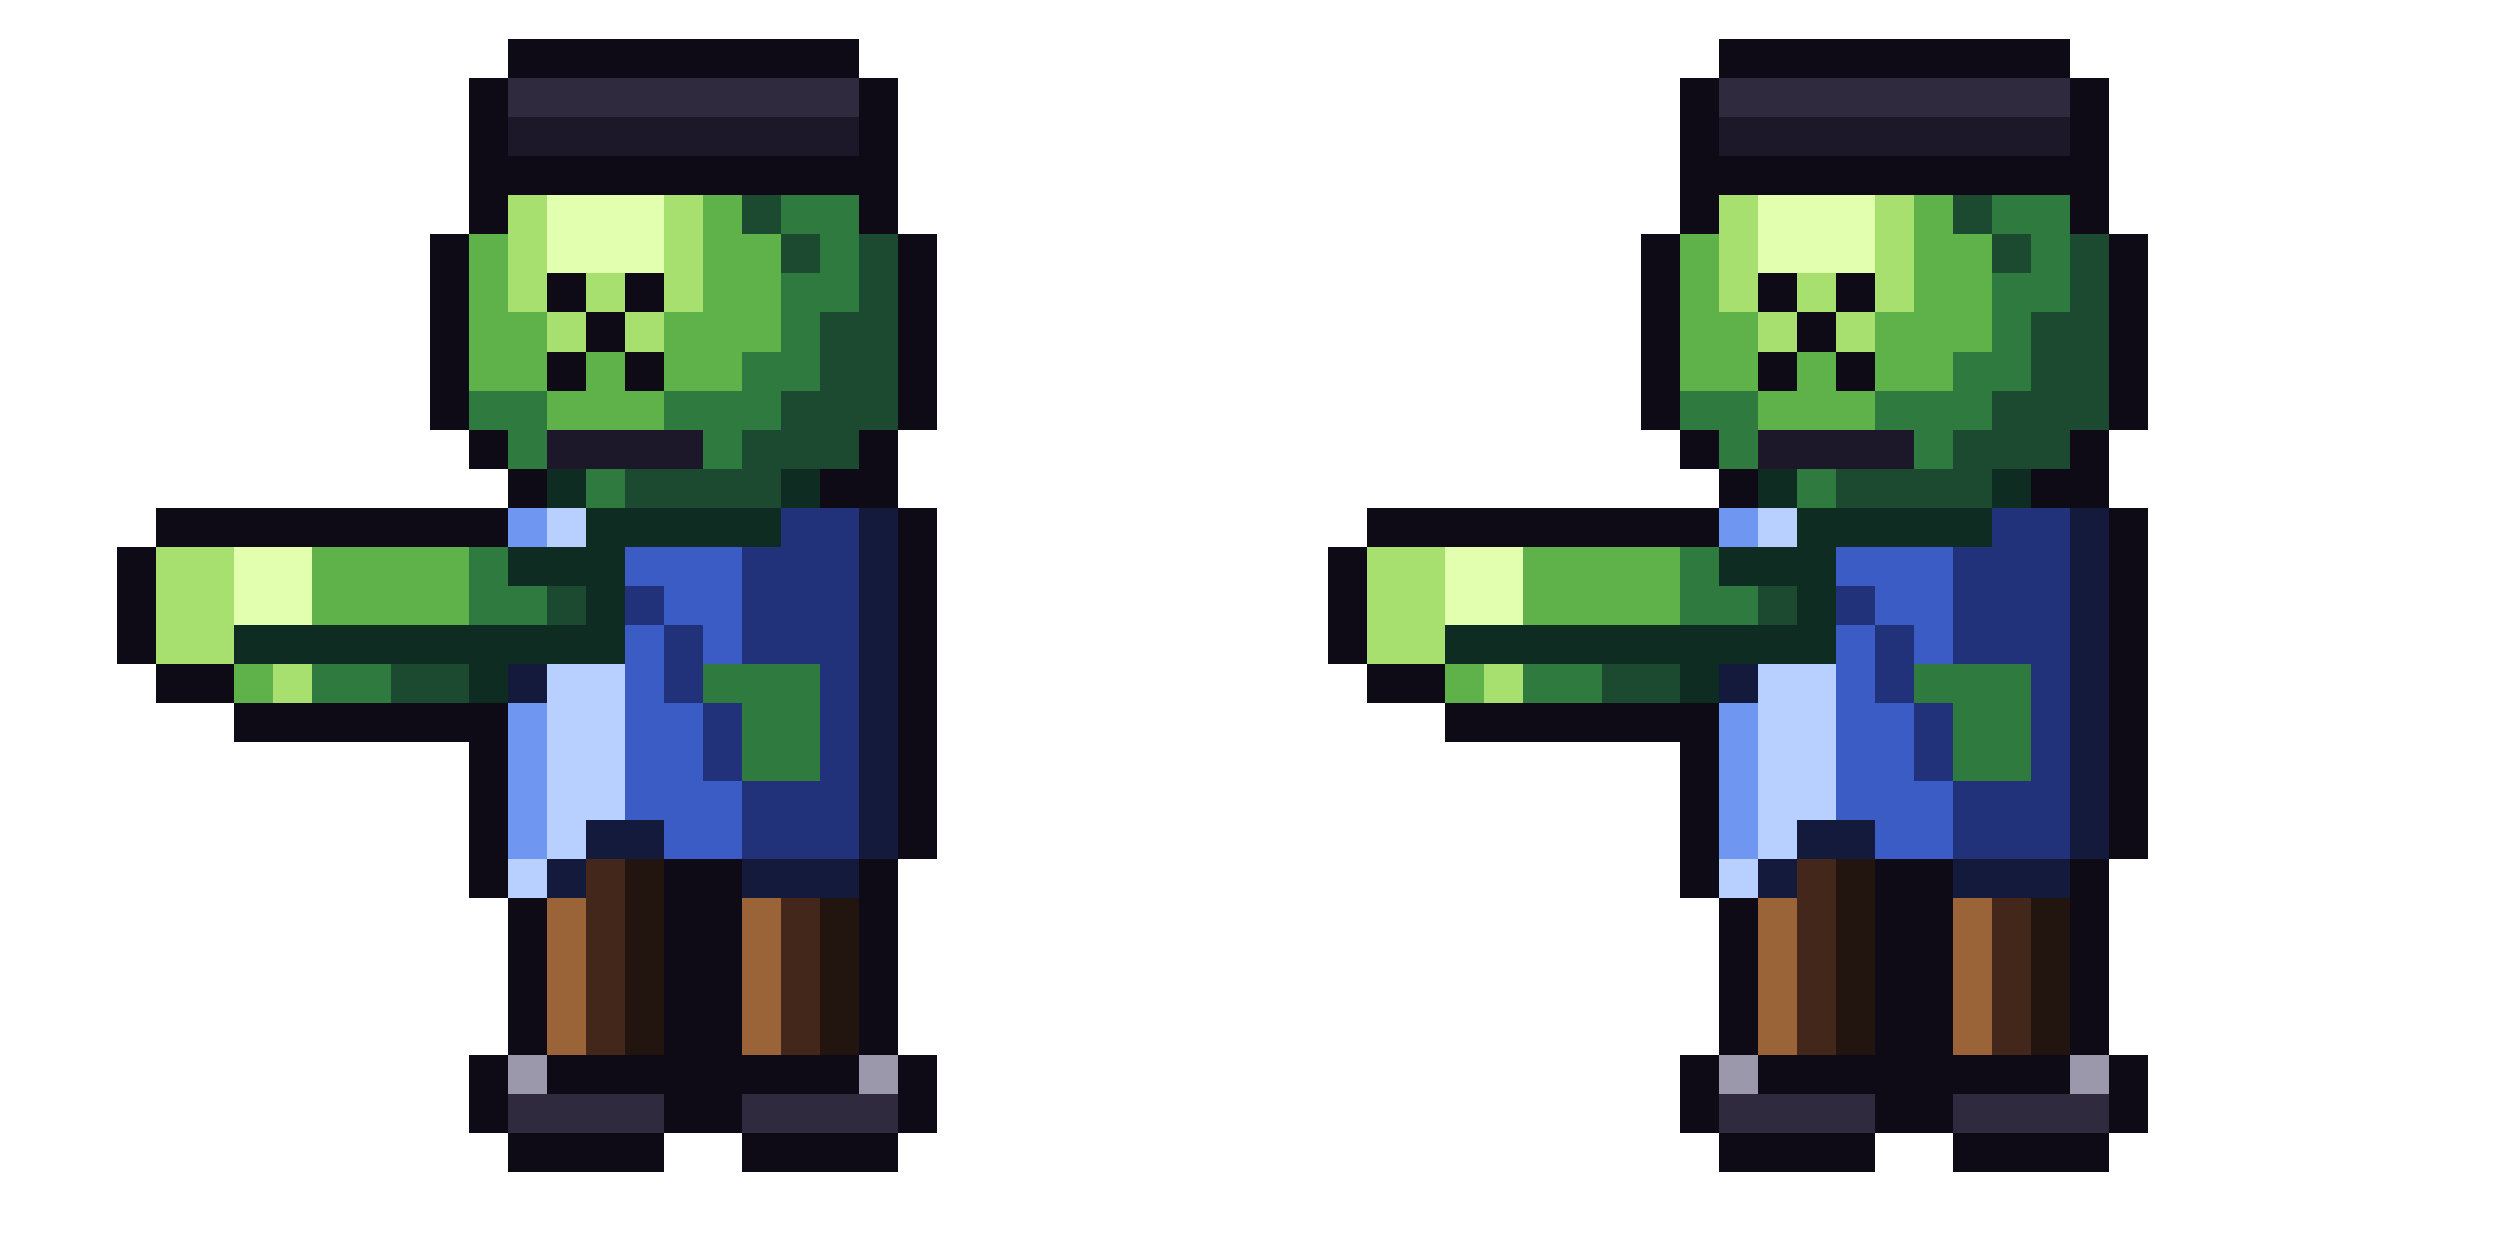
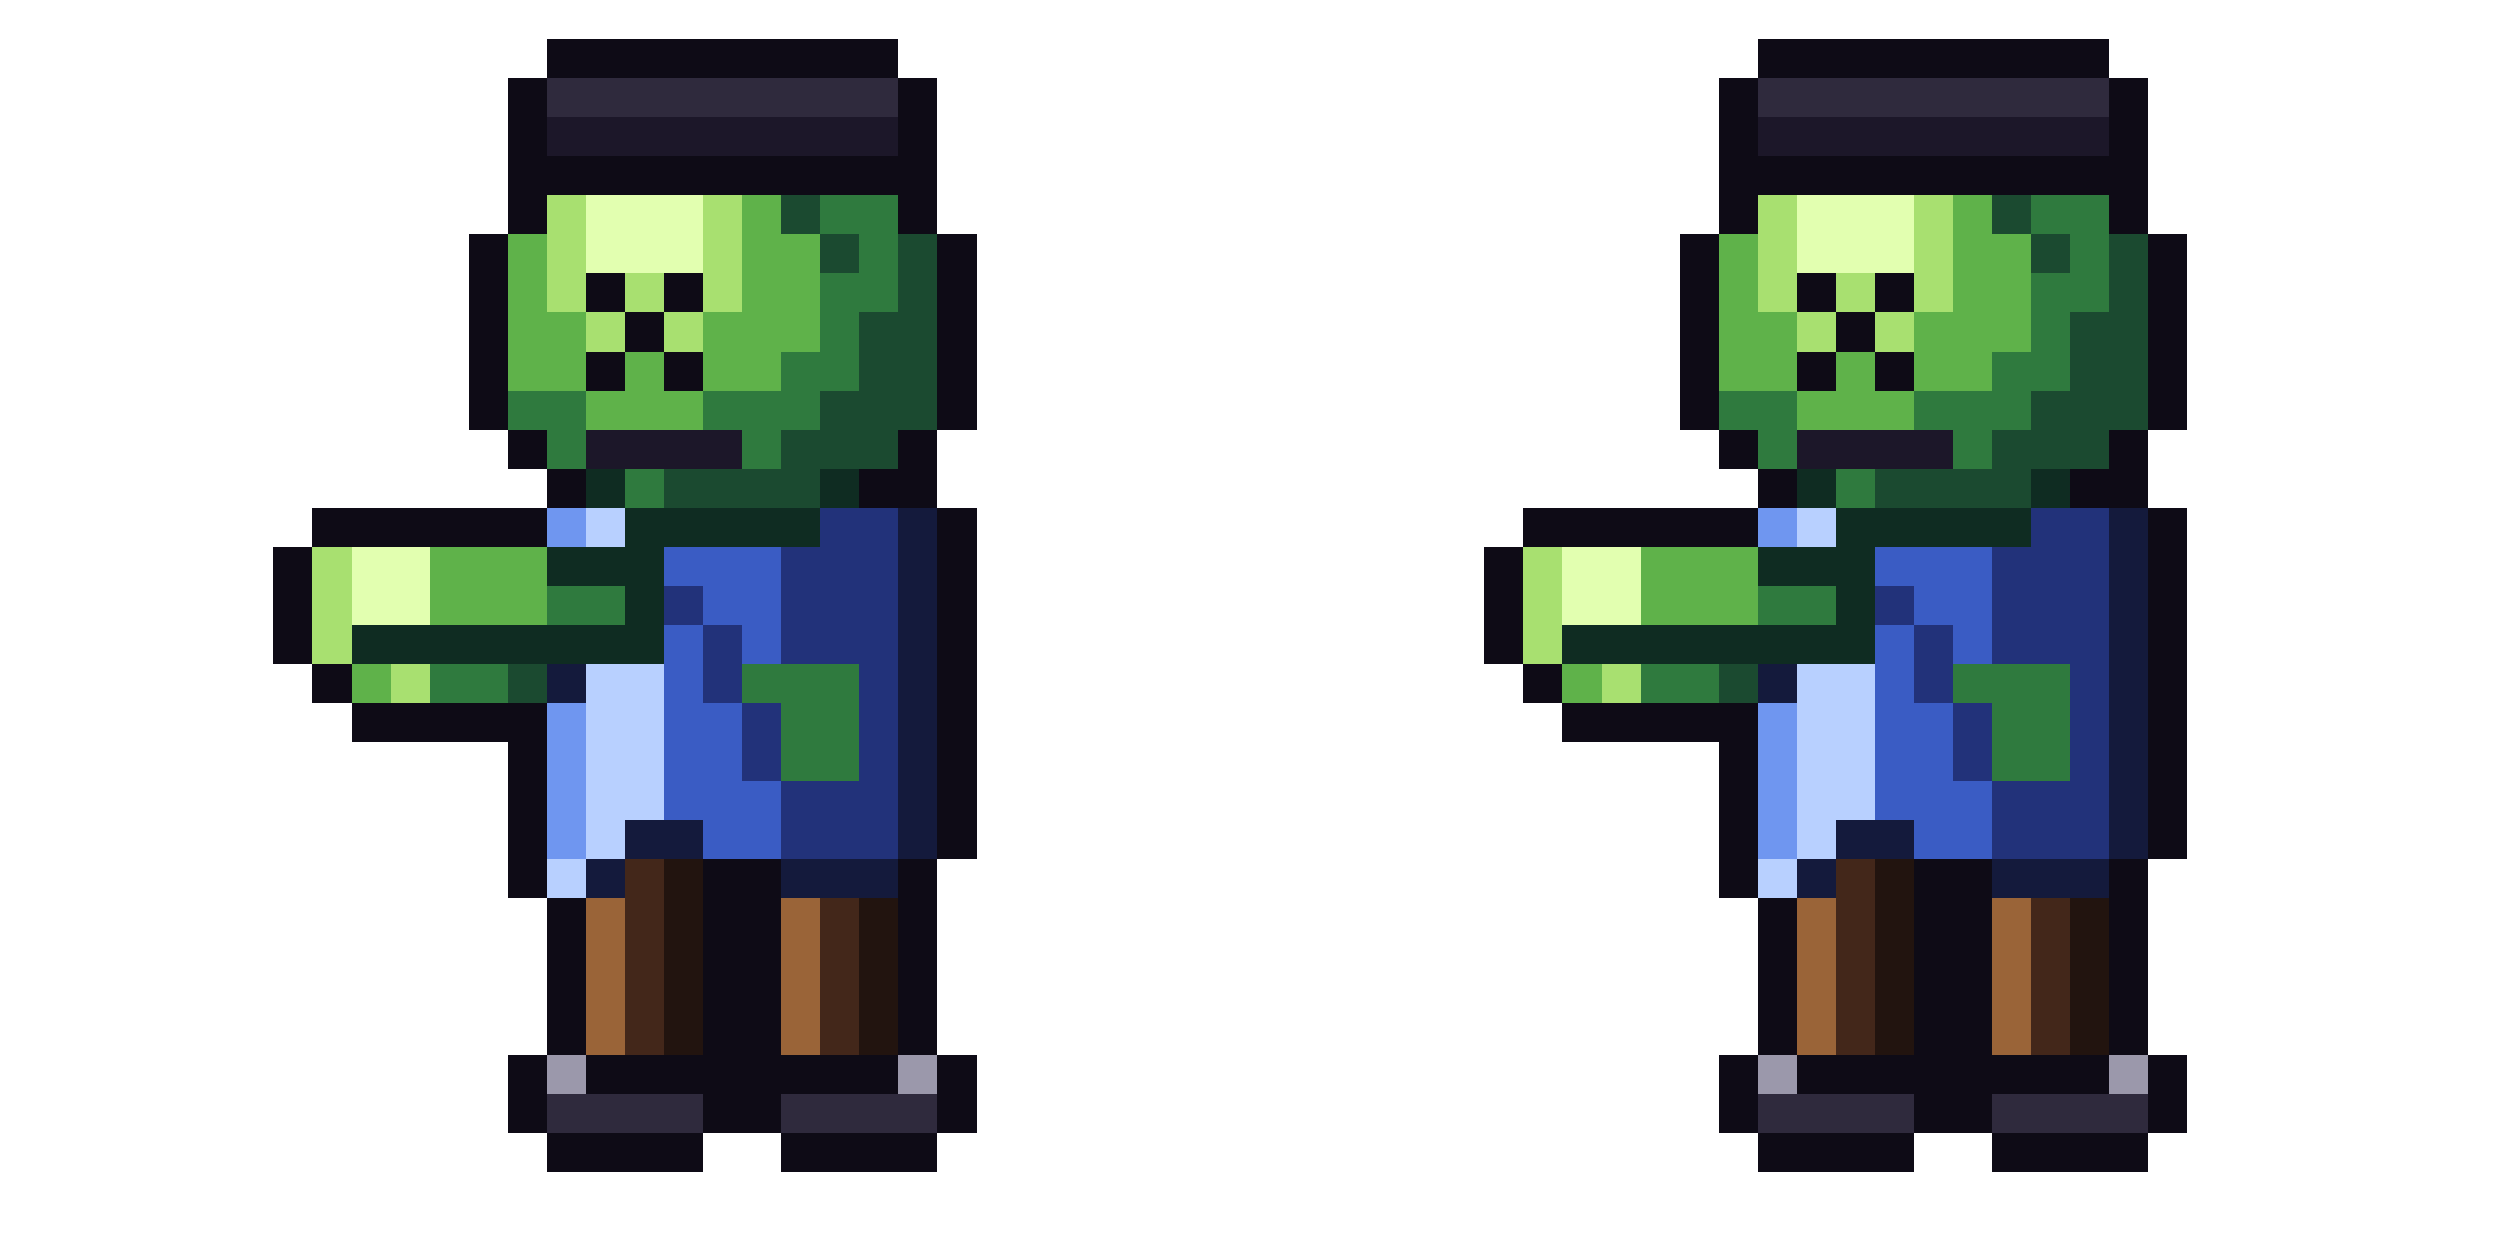
<svg xmlns="http://www.w3.org/2000/svg" width="128" height="64" viewBox="0 0 128 64" shape-rendering="crispEdges">
-   <path fill="#0e0b16" d="M26 2h18v1h-18zM88 2h18v1h-18zM26 3h18v1h-18zM88 3h18v1h-18zM24 4h2v1h-2zM44 4h2v1h-2zM86 4h2v1h-2zM106 4h2v1h-2zM24 5h2v1h-2zM44 5h2v1h-2zM86 5h2v1h-2zM106 5h2v1h-2zM24 6h2v1h-2zM44 6h2v1h-2zM86 6h2v1h-2zM106 6h2v1h-2zM24 7h2v1h-2zM44 7h2v1h-2zM86 7h2v1h-2zM106 7h2v1h-2zM24 8h22v1h-22zM86 8h22v1h-22zM24 9h22v1h-22zM86 9h22v1h-22zM24 10h2v1h-2zM44 10h2v1h-2zM86 10h2v1h-2zM106 10h2v1h-2zM24 11h2v1h-2zM44 11h2v1h-2zM86 11h2v1h-2zM106 11h2v1h-2zM22 12h2v1h-2zM46 12h2v1h-2zM84 12h2v1h-2zM108 12h2v1h-2zM22 13h2v1h-2zM46 13h2v1h-2zM84 13h2v1h-2zM108 13h2v1h-2zM22 14h2v1h-2zM28 14h2v1h-2zM32 14h2v1h-2zM46 14h2v1h-2zM84 14h2v1h-2zM90 14h2v1h-2zM94 14h2v1h-2zM108 14h2v1h-2zM22 15h2v1h-2zM28 15h2v1h-2zM32 15h2v1h-2zM46 15h2v1h-2zM84 15h2v1h-2zM90 15h2v1h-2zM94 15h2v1h-2zM108 15h2v1h-2zM22 16h2v1h-2zM30 16h2v1h-2zM46 16h2v1h-2zM84 16h2v1h-2zM92 16h2v1h-2zM108 16h2v1h-2zM22 17h2v1h-2zM30 17h2v1h-2zM46 17h2v1h-2zM84 17h2v1h-2zM92 17h2v1h-2zM108 17h2v1h-2zM22 18h2v1h-2zM28 18h2v1h-2zM32 18h2v1h-2zM46 18h2v1h-2zM84 18h2v1h-2zM90 18h2v1h-2zM94 18h2v1h-2zM108 18h2v1h-2zM22 19h2v1h-2zM28 19h2v1h-2zM32 19h2v1h-2zM46 19h2v1h-2zM84 19h2v1h-2zM90 19h2v1h-2zM94 19h2v1h-2zM108 19h2v1h-2zM22 20h2v1h-2zM46 20h2v1h-2zM84 20h2v1h-2zM108 20h2v1h-2zM22 21h2v1h-2zM46 21h2v1h-2zM84 21h2v1h-2zM108 21h2v1h-2zM24 22h2v1h-2zM44 22h2v1h-2zM86 22h2v1h-2zM106 22h2v1h-2zM24 23h2v1h-2zM44 23h2v1h-2zM86 23h2v1h-2zM106 23h2v1h-2zM26 24h2v1h-2zM42 24h4v1h-4zM88 24h2v1h-2zM104 24h4v1h-4zM26 25h2v1h-2zM42 25h4v1h-4zM88 25h2v1h-2zM104 25h4v1h-4zM8 26h18v1h-18zM46 26h2v1h-2zM70 26h18v1h-18zM108 26h2v1h-2zM8 27h18v1h-18zM46 27h2v1h-2zM70 27h18v1h-18zM108 27h2v1h-2zM6 28h2v1h-2zM46 28h2v1h-2zM68 28h2v1h-2zM108 28h2v1h-2zM6 29h2v1h-2zM46 29h2v1h-2zM68 29h2v1h-2zM108 29h2v1h-2zM6 30h2v1h-2zM46 30h2v1h-2zM68 30h2v1h-2zM108 30h2v1h-2zM6 31h2v1h-2zM46 31h2v1h-2zM68 31h2v1h-2zM108 31h2v1h-2zM6 32h2v1h-2zM46 32h2v1h-2zM68 32h2v1h-2zM108 32h2v1h-2zM6 33h2v1h-2zM46 33h2v1h-2zM68 33h2v1h-2zM108 33h2v1h-2zM8 34h4v1h-4zM46 34h2v1h-2zM70 34h4v1h-4zM108 34h2v1h-2zM8 35h4v1h-4zM46 35h2v1h-2zM70 35h4v1h-4zM108 35h2v1h-2zM12 36h14v1h-14zM46 36h2v1h-2zM74 36h14v1h-14zM108 36h2v1h-2zM12 37h14v1h-14zM46 37h2v1h-2zM74 37h14v1h-14zM108 37h2v1h-2zM24 38h2v1h-2zM46 38h2v1h-2zM86 38h2v1h-2zM108 38h2v1h-2zM24 39h2v1h-2zM46 39h2v1h-2zM86 39h2v1h-2zM108 39h2v1h-2zM24 40h2v1h-2zM46 40h2v1h-2zM86 40h2v1h-2zM108 40h2v1h-2zM24 41h2v1h-2zM46 41h2v1h-2zM86 41h2v1h-2zM108 41h2v1h-2zM24 42h2v1h-2zM46 42h2v1h-2zM86 42h2v1h-2zM108 42h2v1h-2zM24 43h2v1h-2zM46 43h2v1h-2zM86 43h2v1h-2zM108 43h2v1h-2zM24 44h2v1h-2zM34 44h4v1h-4zM44 44h2v1h-2zM86 44h2v1h-2zM96 44h4v1h-4zM106 44h2v1h-2zM24 45h2v1h-2zM34 45h4v1h-4zM44 45h2v1h-2zM86 45h2v1h-2zM96 45h4v1h-4zM106 45h2v1h-2zM26 46h2v1h-2zM34 46h4v1h-4zM44 46h2v1h-2zM88 46h2v1h-2zM96 46h4v1h-4zM106 46h2v1h-2zM26 47h2v1h-2zM34 47h4v1h-4zM44 47h2v1h-2zM88 47h2v1h-2zM96 47h4v1h-4zM106 47h2v1h-2zM26 48h2v1h-2zM34 48h4v1h-4zM44 48h2v1h-2zM88 48h2v1h-2zM96 48h4v1h-4zM106 48h2v1h-2zM26 49h2v1h-2zM34 49h4v1h-4zM44 49h2v1h-2zM88 49h2v1h-2zM96 49h4v1h-4zM106 49h2v1h-2zM26 50h2v1h-2zM34 50h4v1h-4zM44 50h2v1h-2zM88 50h2v1h-2zM96 50h4v1h-4zM106 50h2v1h-2zM26 51h2v1h-2zM34 51h4v1h-4zM44 51h2v1h-2zM88 51h2v1h-2zM96 51h4v1h-4zM106 51h2v1h-2zM26 52h2v1h-2zM34 52h4v1h-4zM44 52h2v1h-2zM88 52h2v1h-2zM96 52h4v1h-4zM106 52h2v1h-2zM26 53h2v1h-2zM34 53h4v1h-4zM44 53h2v1h-2zM88 53h2v1h-2zM96 53h4v1h-4zM106 53h2v1h-2zM24 54h2v1h-2zM28 54h16v1h-16zM46 54h2v1h-2zM86 54h2v1h-2zM90 54h16v1h-16zM108 54h2v1h-2zM24 55h2v1h-2zM28 55h16v1h-16zM46 55h2v1h-2zM86 55h2v1h-2zM90 55h16v1h-16zM108 55h2v1h-2zM24 56h2v1h-2zM34 56h4v1h-4zM46 56h2v1h-2zM86 56h2v1h-2zM96 56h4v1h-4zM108 56h2v1h-2zM24 57h2v1h-2zM34 57h4v1h-4zM46 57h2v1h-2zM86 57h2v1h-2zM96 57h4v1h-4zM108 57h2v1h-2zM26 58h8v1h-8zM38 58h8v1h-8zM88 58h8v1h-8zM100 58h8v1h-8zM26 59h8v1h-8zM38 59h8v1h-8zM88 59h8v1h-8zM100 59h8v1h-8z" />
-   <path fill="#2f2a3d" d="M26 4h18v1h-18zM88 4h18v1h-18zM26 5h18v1h-18zM88 5h18v1h-18zM26 56h8v1h-8zM38 56h8v1h-8zM88 56h8v1h-8zM100 56h8v1h-8zM26 57h8v1h-8zM38 57h8v1h-8zM88 57h8v1h-8zM100 57h8v1h-8z" />
-   <path fill="#1c1729" d="M26 6h18v1h-18zM88 6h18v1h-18zM26 7h18v1h-18zM88 7h18v1h-18zM28 22h8v1h-8zM90 22h8v1h-8zM28 23h8v1h-8zM90 23h8v1h-8z" />
-   <path fill="#a8e070" d="M26 10h2v1h-2zM34 10h2v1h-2zM88 10h2v1h-2zM96 10h2v1h-2zM26 11h2v1h-2zM34 11h2v1h-2zM88 11h2v1h-2zM96 11h2v1h-2zM26 12h2v1h-2zM34 12h2v1h-2zM88 12h2v1h-2zM96 12h2v1h-2zM26 13h2v1h-2zM34 13h2v1h-2zM88 13h2v1h-2zM96 13h2v1h-2zM26 14h2v1h-2zM30 14h2v1h-2zM34 14h2v1h-2zM88 14h2v1h-2zM92 14h2v1h-2zM96 14h2v1h-2zM26 15h2v1h-2zM30 15h2v1h-2zM34 15h2v1h-2zM88 15h2v1h-2zM92 15h2v1h-2zM96 15h2v1h-2zM28 16h2v1h-2zM32 16h2v1h-2zM90 16h2v1h-2zM94 16h2v1h-2zM28 17h2v1h-2zM32 17h2v1h-2zM90 17h2v1h-2zM94 17h2v1h-2zM8 28h4v1h-4zM70 28h4v1h-4zM8 29h4v1h-4zM70 29h4v1h-4zM8 30h4v1h-4zM70 30h4v1h-4zM8 31h4v1h-4zM70 31h4v1h-4zM8 32h4v1h-4zM70 32h4v1h-4zM8 33h4v1h-4zM70 33h4v1h-4zM14 34h2v1h-2zM76 34h2v1h-2zM14 35h2v1h-2zM76 35h2v1h-2z" />
-   <path fill="#e2ffb0" d="M28 10h6v1h-6zM90 10h6v1h-6zM28 11h6v1h-6zM90 11h6v1h-6zM28 12h6v1h-6zM90 12h6v1h-6zM28 13h6v1h-6zM90 13h6v1h-6zM12 28h4v1h-4zM74 28h4v1h-4zM12 29h4v1h-4zM74 29h4v1h-4zM12 30h4v1h-4zM74 30h4v1h-4zM12 31h4v1h-4zM74 31h4v1h-4z" />
-   <path fill="#5fb24a" d="M36 10h2v1h-2zM98 10h2v1h-2zM36 11h2v1h-2zM98 11h2v1h-2zM24 12h2v1h-2zM36 12h4v1h-4zM86 12h2v1h-2zM98 12h4v1h-4zM24 13h2v1h-2zM36 13h4v1h-4zM86 13h2v1h-2zM98 13h4v1h-4zM24 14h2v1h-2zM36 14h4v1h-4zM86 14h2v1h-2zM98 14h4v1h-4zM24 15h2v1h-2zM36 15h4v1h-4zM86 15h2v1h-2zM98 15h4v1h-4zM24 16h4v1h-4zM34 16h6v1h-6zM86 16h4v1h-4zM96 16h6v1h-6zM24 17h4v1h-4zM34 17h6v1h-6zM86 17h4v1h-4zM96 17h6v1h-6zM24 18h4v1h-4zM30 18h2v1h-2zM34 18h4v1h-4zM86 18h4v1h-4zM92 18h2v1h-2zM96 18h4v1h-4zM24 19h4v1h-4zM30 19h2v1h-2zM34 19h4v1h-4zM86 19h4v1h-4zM92 19h2v1h-2zM96 19h4v1h-4zM28 20h6v1h-6zM90 20h6v1h-6zM28 21h6v1h-6zM90 21h6v1h-6zM16 28h8v1h-8zM78 28h8v1h-8zM16 29h8v1h-8zM78 29h8v1h-8zM16 30h8v1h-8zM78 30h8v1h-8zM16 31h8v1h-8zM78 31h8v1h-8zM12 34h2v1h-2zM74 34h2v1h-2zM12 35h2v1h-2zM74 35h2v1h-2z" />
-   <path fill="#1b4a30" d="M38 10h2v1h-2zM100 10h2v1h-2zM38 11h2v1h-2zM100 11h2v1h-2zM40 12h2v1h-2zM44 12h2v1h-2zM102 12h2v1h-2zM106 12h2v1h-2zM40 13h2v1h-2zM44 13h2v1h-2zM102 13h2v1h-2zM106 13h2v1h-2zM44 14h2v1h-2zM106 14h2v1h-2zM44 15h2v1h-2zM106 15h2v1h-2zM42 16h4v1h-4zM104 16h4v1h-4zM42 17h4v1h-4zM104 17h4v1h-4zM42 18h4v1h-4zM104 18h4v1h-4zM42 19h4v1h-4zM104 19h4v1h-4zM40 20h6v1h-6zM102 20h6v1h-6zM40 21h6v1h-6zM102 21h6v1h-6zM38 22h6v1h-6zM100 22h6v1h-6zM38 23h6v1h-6zM100 23h6v1h-6zM32 24h8v1h-8zM94 24h8v1h-8zM32 25h8v1h-8zM94 25h8v1h-8zM28 30h2v1h-2zM90 30h2v1h-2zM28 31h2v1h-2zM90 31h2v1h-2zM20 34h4v1h-4zM82 34h4v1h-4zM20 35h4v1h-4zM82 35h4v1h-4z" />
-   <path fill="#2f7a3e" d="M40 10h4v1h-4zM102 10h4v1h-4zM40 11h4v1h-4zM102 11h4v1h-4zM42 12h2v1h-2zM104 12h2v1h-2zM42 13h2v1h-2zM104 13h2v1h-2zM40 14h4v1h-4zM102 14h4v1h-4zM40 15h4v1h-4zM102 15h4v1h-4zM40 16h2v1h-2zM102 16h2v1h-2zM40 17h2v1h-2zM102 17h2v1h-2zM38 18h4v1h-4zM100 18h4v1h-4zM38 19h4v1h-4zM100 19h4v1h-4zM24 20h4v1h-4zM34 20h6v1h-6zM86 20h4v1h-4zM96 20h6v1h-6zM24 21h4v1h-4zM34 21h6v1h-6zM86 21h4v1h-4zM96 21h6v1h-6zM26 22h2v1h-2zM36 22h2v1h-2zM88 22h2v1h-2zM98 22h2v1h-2zM26 23h2v1h-2zM36 23h2v1h-2zM88 23h2v1h-2zM98 23h2v1h-2zM30 24h2v1h-2zM92 24h2v1h-2zM30 25h2v1h-2zM92 25h2v1h-2zM24 28h2v1h-2zM86 28h2v1h-2zM24 29h2v1h-2zM86 29h2v1h-2zM24 30h4v1h-4zM86 30h4v1h-4zM24 31h4v1h-4zM86 31h4v1h-4zM16 34h4v1h-4zM36 34h6v1h-6zM78 34h4v1h-4zM98 34h6v1h-6zM16 35h4v1h-4zM36 35h6v1h-6zM78 35h4v1h-4zM98 35h6v1h-6zM38 36h4v1h-4zM100 36h4v1h-4zM38 37h4v1h-4zM100 37h4v1h-4zM38 38h4v1h-4zM100 38h4v1h-4zM38 39h4v1h-4zM100 39h4v1h-4z" />
-   <path fill="#0f2c22" d="M28 24h2v1h-2zM40 24h2v1h-2zM90 24h2v1h-2zM102 24h2v1h-2zM28 25h2v1h-2zM40 25h2v1h-2zM90 25h2v1h-2zM102 25h2v1h-2zM30 26h10v1h-10zM92 26h10v1h-10zM30 27h10v1h-10zM92 27h10v1h-10zM26 28h6v1h-6zM88 28h6v1h-6zM26 29h6v1h-6zM88 29h6v1h-6zM30 30h2v1h-2zM92 30h2v1h-2zM30 31h2v1h-2zM92 31h2v1h-2zM12 32h20v1h-20zM74 32h20v1h-20zM12 33h20v1h-20zM74 33h20v1h-20zM24 34h2v1h-2zM86 34h2v1h-2zM24 35h2v1h-2zM86 35h2v1h-2z" />
-   <path fill="#6f96f0" d="M26 26h2v1h-2zM88 26h2v1h-2zM26 27h2v1h-2zM88 27h2v1h-2zM26 36h2v1h-2zM88 36h2v1h-2zM26 37h2v1h-2zM88 37h2v1h-2zM26 38h2v1h-2zM88 38h2v1h-2zM26 39h2v1h-2zM88 39h2v1h-2zM26 40h2v1h-2zM88 40h2v1h-2zM26 41h2v1h-2zM88 41h2v1h-2zM26 42h2v1h-2zM88 42h2v1h-2zM26 43h2v1h-2zM88 43h2v1h-2z" />
-   <path fill="#b8d0ff" d="M28 26h2v1h-2zM90 26h2v1h-2zM28 27h2v1h-2zM90 27h2v1h-2zM28 34h4v1h-4zM90 34h4v1h-4zM28 35h4v1h-4zM90 35h4v1h-4zM28 36h4v1h-4zM90 36h4v1h-4zM28 37h4v1h-4zM90 37h4v1h-4zM28 38h4v1h-4zM90 38h4v1h-4zM28 39h4v1h-4zM90 39h4v1h-4zM28 40h4v1h-4zM90 40h4v1h-4zM28 41h4v1h-4zM90 41h4v1h-4zM28 42h2v1h-2zM90 42h2v1h-2zM28 43h2v1h-2zM90 43h2v1h-2zM26 44h2v1h-2zM88 44h2v1h-2zM26 45h2v1h-2zM88 45h2v1h-2z" />
-   <path fill="#22327a" d="M40 26h4v1h-4zM102 26h4v1h-4zM40 27h4v1h-4zM102 27h4v1h-4zM38 28h6v1h-6zM100 28h6v1h-6zM38 29h6v1h-6zM100 29h6v1h-6zM32 30h2v1h-2zM38 30h6v1h-6zM94 30h2v1h-2zM100 30h6v1h-6zM32 31h2v1h-2zM38 31h6v1h-6zM94 31h2v1h-2zM100 31h6v1h-6zM34 32h2v1h-2zM38 32h6v1h-6zM96 32h2v1h-2zM100 32h6v1h-6zM34 33h2v1h-2zM38 33h6v1h-6zM96 33h2v1h-2zM100 33h6v1h-6zM34 34h2v1h-2zM42 34h2v1h-2zM96 34h2v1h-2zM104 34h2v1h-2zM34 35h2v1h-2zM42 35h2v1h-2zM96 35h2v1h-2zM104 35h2v1h-2zM36 36h2v1h-2zM42 36h2v1h-2zM98 36h2v1h-2zM104 36h2v1h-2zM36 37h2v1h-2zM42 37h2v1h-2zM98 37h2v1h-2zM104 37h2v1h-2zM36 38h2v1h-2zM42 38h2v1h-2zM98 38h2v1h-2zM104 38h2v1h-2zM36 39h2v1h-2zM42 39h2v1h-2zM98 39h2v1h-2zM104 39h2v1h-2zM38 40h6v1h-6zM100 40h6v1h-6zM38 41h6v1h-6zM100 41h6v1h-6zM38 42h6v1h-6zM100 42h6v1h-6zM38 43h6v1h-6zM100 43h6v1h-6z" />
-   <path fill="#141a3c" d="M44 26h2v1h-2zM106 26h2v1h-2zM44 27h2v1h-2zM106 27h2v1h-2zM44 28h2v1h-2zM106 28h2v1h-2zM44 29h2v1h-2zM106 29h2v1h-2zM44 30h2v1h-2zM106 30h2v1h-2zM44 31h2v1h-2zM106 31h2v1h-2zM44 32h2v1h-2zM106 32h2v1h-2zM44 33h2v1h-2zM106 33h2v1h-2zM26 34h2v1h-2zM44 34h2v1h-2zM88 34h2v1h-2zM106 34h2v1h-2zM26 35h2v1h-2zM44 35h2v1h-2zM88 35h2v1h-2zM106 35h2v1h-2zM44 36h2v1h-2zM106 36h2v1h-2zM44 37h2v1h-2zM106 37h2v1h-2zM44 38h2v1h-2zM106 38h2v1h-2zM44 39h2v1h-2zM106 39h2v1h-2zM44 40h2v1h-2zM106 40h2v1h-2zM44 41h2v1h-2zM106 41h2v1h-2zM30 42h4v1h-4zM44 42h2v1h-2zM92 42h4v1h-4zM106 42h2v1h-2zM30 43h4v1h-4zM44 43h2v1h-2zM92 43h4v1h-4zM106 43h2v1h-2zM28 44h2v1h-2zM38 44h6v1h-6zM90 44h2v1h-2zM100 44h6v1h-6zM28 45h2v1h-2zM38 45h6v1h-6zM90 45h2v1h-2zM100 45h6v1h-6z" />
-   <path fill="#3a5cc4" d="M32 28h6v1h-6zM94 28h6v1h-6zM32 29h6v1h-6zM94 29h6v1h-6zM34 30h4v1h-4zM96 30h4v1h-4zM34 31h4v1h-4zM96 31h4v1h-4zM32 32h2v1h-2zM36 32h2v1h-2zM94 32h2v1h-2zM98 32h2v1h-2zM32 33h2v1h-2zM36 33h2v1h-2zM94 33h2v1h-2zM98 33h2v1h-2zM32 34h2v1h-2zM94 34h2v1h-2zM32 35h2v1h-2zM94 35h2v1h-2zM32 36h4v1h-4zM94 36h4v1h-4zM32 37h4v1h-4zM94 37h4v1h-4zM32 38h4v1h-4zM94 38h4v1h-4zM32 39h4v1h-4zM94 39h4v1h-4zM32 40h6v1h-6zM94 40h6v1h-6zM32 41h6v1h-6zM94 41h6v1h-6zM34 42h4v1h-4zM96 42h4v1h-4zM34 43h4v1h-4zM96 43h4v1h-4z" />
-   <path fill="#43271a" d="M30 44h2v1h-2zM92 44h2v1h-2zM30 45h2v1h-2zM92 45h2v1h-2zM30 46h2v1h-2zM40 46h2v1h-2zM92 46h2v1h-2zM102 46h2v1h-2zM30 47h2v1h-2zM40 47h2v1h-2zM92 47h2v1h-2zM102 47h2v1h-2zM30 48h2v1h-2zM40 48h2v1h-2zM92 48h2v1h-2zM102 48h2v1h-2zM30 49h2v1h-2zM40 49h2v1h-2zM92 49h2v1h-2zM102 49h2v1h-2zM30 50h2v1h-2zM40 50h2v1h-2zM92 50h2v1h-2zM102 50h2v1h-2zM30 51h2v1h-2zM40 51h2v1h-2zM92 51h2v1h-2zM102 51h2v1h-2zM30 52h2v1h-2zM40 52h2v1h-2zM92 52h2v1h-2zM102 52h2v1h-2zM30 53h2v1h-2zM40 53h2v1h-2zM92 53h2v1h-2zM102 53h2v1h-2z" />
-   <path fill="#22140f" d="M32 44h2v1h-2zM94 44h2v1h-2zM32 45h2v1h-2zM94 45h2v1h-2zM32 46h2v1h-2zM42 46h2v1h-2zM94 46h2v1h-2zM104 46h2v1h-2zM32 47h2v1h-2zM42 47h2v1h-2zM94 47h2v1h-2zM104 47h2v1h-2zM32 48h2v1h-2zM42 48h2v1h-2zM94 48h2v1h-2zM104 48h2v1h-2zM32 49h2v1h-2zM42 49h2v1h-2zM94 49h2v1h-2zM104 49h2v1h-2zM32 50h2v1h-2zM42 50h2v1h-2zM94 50h2v1h-2zM104 50h2v1h-2zM32 51h2v1h-2zM42 51h2v1h-2zM94 51h2v1h-2zM104 51h2v1h-2zM32 52h2v1h-2zM42 52h2v1h-2zM94 52h2v1h-2zM104 52h2v1h-2zM32 53h2v1h-2zM42 53h2v1h-2zM94 53h2v1h-2zM104 53h2v1h-2z" />
-   <path fill="#9a6438" d="M28 46h2v1h-2zM38 46h2v1h-2zM90 46h2v1h-2zM100 46h2v1h-2zM28 47h2v1h-2zM38 47h2v1h-2zM90 47h2v1h-2zM100 47h2v1h-2zM28 48h2v1h-2zM38 48h2v1h-2zM90 48h2v1h-2zM100 48h2v1h-2zM28 49h2v1h-2zM38 49h2v1h-2zM90 49h2v1h-2zM100 49h2v1h-2zM28 50h2v1h-2zM38 50h2v1h-2zM90 50h2v1h-2zM100 50h2v1h-2zM28 51h2v1h-2zM38 51h2v1h-2zM90 51h2v1h-2zM100 51h2v1h-2zM28 52h2v1h-2zM38 52h2v1h-2zM90 52h2v1h-2zM100 52h2v1h-2zM28 53h2v1h-2zM38 53h2v1h-2zM90 53h2v1h-2zM100 53h2v1h-2z" />
-   <path fill="#9b98ab" d="M26 54h2v1h-2zM44 54h2v1h-2zM88 54h2v1h-2zM106 54h2v1h-2zM26 55h2v1h-2zM44 55h2v1h-2zM88 55h2v1h-2zM106 55h2v1h-2z" />
+   <path fill="#0e0b16" d="M28 2h18v1h-18zM90 2h18v1h-18zM28 3h18v1h-18zM90 3h18v1h-18zM26 4h2v1h-2zM46 4h2v1h-2zM88 4h2v1h-2zM108 4h2v1h-2zM26 5h2v1h-2zM46 5h2v1h-2zM88 5h2v1h-2zM108 5h2v1h-2zM26 6h2v1h-2zM46 6h2v1h-2zM88 6h2v1h-2zM108 6h2v1h-2zM26 7h2v1h-2zM46 7h2v1h-2zM88 7h2v1h-2zM108 7h2v1h-2zM26 8h22v1h-22zM88 8h22v1h-22zM26 9h22v1h-22zM88 9h22v1h-22zM26 10h2v1h-2zM46 10h2v1h-2zM88 10h2v1h-2zM108 10h2v1h-2zM26 11h2v1h-2zM46 11h2v1h-2zM88 11h2v1h-2zM108 11h2v1h-2zM24 12h2v1h-2zM48 12h2v1h-2zM86 12h2v1h-2zM110 12h2v1h-2zM24 13h2v1h-2zM48 13h2v1h-2zM86 13h2v1h-2zM110 13h2v1h-2zM24 14h2v1h-2zM30 14h2v1h-2zM34 14h2v1h-2zM48 14h2v1h-2zM86 14h2v1h-2zM92 14h2v1h-2zM96 14h2v1h-2zM110 14h2v1h-2zM24 15h2v1h-2zM30 15h2v1h-2zM34 15h2v1h-2zM48 15h2v1h-2zM86 15h2v1h-2zM92 15h2v1h-2zM96 15h2v1h-2zM110 15h2v1h-2zM24 16h2v1h-2zM32 16h2v1h-2zM48 16h2v1h-2zM86 16h2v1h-2zM94 16h2v1h-2zM110 16h2v1h-2zM24 17h2v1h-2zM32 17h2v1h-2zM48 17h2v1h-2zM86 17h2v1h-2zM94 17h2v1h-2zM110 17h2v1h-2zM24 18h2v1h-2zM30 18h2v1h-2zM34 18h2v1h-2zM48 18h2v1h-2zM86 18h2v1h-2zM92 18h2v1h-2zM96 18h2v1h-2zM110 18h2v1h-2zM24 19h2v1h-2zM30 19h2v1h-2zM34 19h2v1h-2zM48 19h2v1h-2zM86 19h2v1h-2zM92 19h2v1h-2zM96 19h2v1h-2zM110 19h2v1h-2zM24 20h2v1h-2zM48 20h2v1h-2zM86 20h2v1h-2zM110 20h2v1h-2zM24 21h2v1h-2zM48 21h2v1h-2zM86 21h2v1h-2zM110 21h2v1h-2zM26 22h2v1h-2zM46 22h2v1h-2zM88 22h2v1h-2zM108 22h2v1h-2zM26 23h2v1h-2zM46 23h2v1h-2zM88 23h2v1h-2zM108 23h2v1h-2zM28 24h2v1h-2zM44 24h4v1h-4zM90 24h2v1h-2zM106 24h4v1h-4zM28 25h2v1h-2zM44 25h4v1h-4zM90 25h2v1h-2zM106 25h4v1h-4zM16 26h12v1h-12zM48 26h2v1h-2zM78 26h12v1h-12zM110 26h2v1h-2zM16 27h12v1h-12zM48 27h2v1h-2zM78 27h12v1h-12zM110 27h2v1h-2zM14 28h2v1h-2zM48 28h2v1h-2zM76 28h2v1h-2zM110 28h2v1h-2zM14 29h2v1h-2zM48 29h2v1h-2zM76 29h2v1h-2zM110 29h2v1h-2zM14 30h2v1h-2zM48 30h2v1h-2zM76 30h2v1h-2zM110 30h2v1h-2zM14 31h2v1h-2zM48 31h2v1h-2zM76 31h2v1h-2zM110 31h2v1h-2zM14 32h2v1h-2zM48 32h2v1h-2zM76 32h2v1h-2zM110 32h2v1h-2zM14 33h2v1h-2zM48 33h2v1h-2zM76 33h2v1h-2zM110 33h2v1h-2zM16 34h2v1h-2zM48 34h2v1h-2zM78 34h2v1h-2zM110 34h2v1h-2zM16 35h2v1h-2zM48 35h2v1h-2zM78 35h2v1h-2zM110 35h2v1h-2zM18 36h10v1h-10zM48 36h2v1h-2zM80 36h10v1h-10zM110 36h2v1h-2zM18 37h10v1h-10zM48 37h2v1h-2zM80 37h10v1h-10zM110 37h2v1h-2zM26 38h2v1h-2zM48 38h2v1h-2zM88 38h2v1h-2zM110 38h2v1h-2zM26 39h2v1h-2zM48 39h2v1h-2zM88 39h2v1h-2zM110 39h2v1h-2zM26 40h2v1h-2zM48 40h2v1h-2zM88 40h2v1h-2zM110 40h2v1h-2zM26 41h2v1h-2zM48 41h2v1h-2zM88 41h2v1h-2zM110 41h2v1h-2zM26 42h2v1h-2zM48 42h2v1h-2zM88 42h2v1h-2zM110 42h2v1h-2zM26 43h2v1h-2zM48 43h2v1h-2zM88 43h2v1h-2zM110 43h2v1h-2zM26 44h2v1h-2zM36 44h4v1h-4zM46 44h2v1h-2zM88 44h2v1h-2zM98 44h4v1h-4zM108 44h2v1h-2zM26 45h2v1h-2zM36 45h4v1h-4zM46 45h2v1h-2zM88 45h2v1h-2zM98 45h4v1h-4zM108 45h2v1h-2zM28 46h2v1h-2zM36 46h4v1h-4zM46 46h2v1h-2zM90 46h2v1h-2zM98 46h4v1h-4zM108 46h2v1h-2zM28 47h2v1h-2zM36 47h4v1h-4zM46 47h2v1h-2zM90 47h2v1h-2zM98 47h4v1h-4zM108 47h2v1h-2zM28 48h2v1h-2zM36 48h4v1h-4zM46 48h2v1h-2zM90 48h2v1h-2zM98 48h4v1h-4zM108 48h2v1h-2zM28 49h2v1h-2zM36 49h4v1h-4zM46 49h2v1h-2zM90 49h2v1h-2zM98 49h4v1h-4zM108 49h2v1h-2zM28 50h2v1h-2zM36 50h4v1h-4zM46 50h2v1h-2zM90 50h2v1h-2zM98 50h4v1h-4zM108 50h2v1h-2zM28 51h2v1h-2zM36 51h4v1h-4zM46 51h2v1h-2zM90 51h2v1h-2zM98 51h4v1h-4zM108 51h2v1h-2zM28 52h2v1h-2zM36 52h4v1h-4zM46 52h2v1h-2zM90 52h2v1h-2zM98 52h4v1h-4zM108 52h2v1h-2zM28 53h2v1h-2zM36 53h4v1h-4zM46 53h2v1h-2zM90 53h2v1h-2zM98 53h4v1h-4zM108 53h2v1h-2zM26 54h2v1h-2zM30 54h16v1h-16zM48 54h2v1h-2zM88 54h2v1h-2zM92 54h16v1h-16zM110 54h2v1h-2zM26 55h2v1h-2zM30 55h16v1h-16zM48 55h2v1h-2zM88 55h2v1h-2zM92 55h16v1h-16zM110 55h2v1h-2zM26 56h2v1h-2zM36 56h4v1h-4zM48 56h2v1h-2zM88 56h2v1h-2zM98 56h4v1h-4zM110 56h2v1h-2zM26 57h2v1h-2zM36 57h4v1h-4zM48 57h2v1h-2zM88 57h2v1h-2zM98 57h4v1h-4zM110 57h2v1h-2zM28 58h8v1h-8zM40 58h8v1h-8zM90 58h8v1h-8zM102 58h8v1h-8zM28 59h8v1h-8zM40 59h8v1h-8zM90 59h8v1h-8zM102 59h8v1h-8z" />
+   <path fill="#2f2a3d" d="M28 4h18v1h-18zM90 4h18v1h-18zM28 5h18v1h-18zM90 5h18v1h-18zM28 56h8v1h-8zM40 56h8v1h-8zM90 56h8v1h-8zM102 56h8v1h-8zM28 57h8v1h-8zM40 57h8v1h-8zM90 57h8v1h-8zM102 57h8v1h-8z" />
+   <path fill="#1c1729" d="M28 6h18v1h-18zM90 6h18v1h-18zM28 7h18v1h-18zM90 7h18v1h-18zM30 22h8v1h-8zM92 22h8v1h-8zM30 23h8v1h-8zM92 23h8v1h-8z" />
+   <path fill="#a8e070" d="M28 10h2v1h-2zM36 10h2v1h-2zM90 10h2v1h-2zM98 10h2v1h-2zM28 11h2v1h-2zM36 11h2v1h-2zM90 11h2v1h-2zM98 11h2v1h-2zM28 12h2v1h-2zM36 12h2v1h-2zM90 12h2v1h-2zM98 12h2v1h-2zM28 13h2v1h-2zM36 13h2v1h-2zM90 13h2v1h-2zM98 13h2v1h-2zM28 14h2v1h-2zM32 14h2v1h-2zM36 14h2v1h-2zM90 14h2v1h-2zM94 14h2v1h-2zM98 14h2v1h-2zM28 15h2v1h-2zM32 15h2v1h-2zM36 15h2v1h-2zM90 15h2v1h-2zM94 15h2v1h-2zM98 15h2v1h-2zM30 16h2v1h-2zM34 16h2v1h-2zM92 16h2v1h-2zM96 16h2v1h-2zM30 17h2v1h-2zM34 17h2v1h-2zM92 17h2v1h-2zM96 17h2v1h-2zM16 28h2v1h-2zM78 28h2v1h-2zM16 29h2v1h-2zM78 29h2v1h-2zM16 30h2v1h-2zM78 30h2v1h-2zM16 31h2v1h-2zM78 31h2v1h-2zM16 32h2v1h-2zM78 32h2v1h-2zM16 33h2v1h-2zM78 33h2v1h-2zM20 34h2v1h-2zM82 34h2v1h-2zM20 35h2v1h-2zM82 35h2v1h-2z" />
+   <path fill="#e2ffb0" d="M30 10h6v1h-6zM92 10h6v1h-6zM30 11h6v1h-6zM92 11h6v1h-6zM30 12h6v1h-6zM92 12h6v1h-6zM30 13h6v1h-6zM92 13h6v1h-6zM18 28h4v1h-4zM80 28h4v1h-4zM18 29h4v1h-4zM80 29h4v1h-4zM18 30h4v1h-4zM80 30h4v1h-4zM18 31h4v1h-4zM80 31h4v1h-4z" />
+   <path fill="#5fb24a" d="M38 10h2v1h-2zM100 10h2v1h-2zM38 11h2v1h-2zM100 11h2v1h-2zM26 12h2v1h-2zM38 12h4v1h-4zM88 12h2v1h-2zM100 12h4v1h-4zM26 13h2v1h-2zM38 13h4v1h-4zM88 13h2v1h-2zM100 13h4v1h-4zM26 14h2v1h-2zM38 14h4v1h-4zM88 14h2v1h-2zM100 14h4v1h-4zM26 15h2v1h-2zM38 15h4v1h-4zM88 15h2v1h-2zM100 15h4v1h-4zM26 16h4v1h-4zM36 16h6v1h-6zM88 16h4v1h-4zM98 16h6v1h-6zM26 17h4v1h-4zM36 17h6v1h-6zM88 17h4v1h-4zM98 17h6v1h-6zM26 18h4v1h-4zM32 18h2v1h-2zM36 18h4v1h-4zM88 18h4v1h-4zM94 18h2v1h-2zM98 18h4v1h-4zM26 19h4v1h-4zM32 19h2v1h-2zM36 19h4v1h-4zM88 19h4v1h-4zM94 19h2v1h-2zM98 19h4v1h-4zM30 20h6v1h-6zM92 20h6v1h-6zM30 21h6v1h-6zM92 21h6v1h-6zM22 28h6v1h-6zM84 28h6v1h-6zM22 29h6v1h-6zM84 29h6v1h-6zM22 30h6v1h-6zM84 30h6v1h-6zM22 31h6v1h-6zM84 31h6v1h-6zM18 34h2v1h-2zM80 34h2v1h-2zM18 35h2v1h-2zM80 35h2v1h-2z" />
+   <path fill="#1b4a30" d="M40 10h2v1h-2zM102 10h2v1h-2zM40 11h2v1h-2zM102 11h2v1h-2zM42 12h2v1h-2zM46 12h2v1h-2zM104 12h2v1h-2zM108 12h2v1h-2zM42 13h2v1h-2zM46 13h2v1h-2zM104 13h2v1h-2zM108 13h2v1h-2zM46 14h2v1h-2zM108 14h2v1h-2zM46 15h2v1h-2zM108 15h2v1h-2zM44 16h4v1h-4zM106 16h4v1h-4zM44 17h4v1h-4zM106 17h4v1h-4zM44 18h4v1h-4zM106 18h4v1h-4zM44 19h4v1h-4zM106 19h4v1h-4zM42 20h6v1h-6zM104 20h6v1h-6zM42 21h6v1h-6zM104 21h6v1h-6zM40 22h6v1h-6zM102 22h6v1h-6zM40 23h6v1h-6zM102 23h6v1h-6zM34 24h8v1h-8zM96 24h8v1h-8zM34 25h8v1h-8zM96 25h8v1h-8zM26 34h2v1h-2zM88 34h2v1h-2zM26 35h2v1h-2zM88 35h2v1h-2z" />
+   <path fill="#2f7a3e" d="M42 10h4v1h-4zM104 10h4v1h-4zM42 11h4v1h-4zM104 11h4v1h-4zM44 12h2v1h-2zM106 12h2v1h-2zM44 13h2v1h-2zM106 13h2v1h-2zM42 14h4v1h-4zM104 14h4v1h-4zM42 15h4v1h-4zM104 15h4v1h-4zM42 16h2v1h-2zM104 16h2v1h-2zM42 17h2v1h-2zM104 17h2v1h-2zM40 18h4v1h-4zM102 18h4v1h-4zM40 19h4v1h-4zM102 19h4v1h-4zM26 20h4v1h-4zM36 20h6v1h-6zM88 20h4v1h-4zM98 20h6v1h-6zM26 21h4v1h-4zM36 21h6v1h-6zM88 21h4v1h-4zM98 21h6v1h-6zM28 22h2v1h-2zM38 22h2v1h-2zM90 22h2v1h-2zM100 22h2v1h-2zM28 23h2v1h-2zM38 23h2v1h-2zM90 23h2v1h-2zM100 23h2v1h-2zM32 24h2v1h-2zM94 24h2v1h-2zM32 25h2v1h-2zM94 25h2v1h-2zM28 30h4v1h-4zM90 30h4v1h-4zM28 31h4v1h-4zM90 31h4v1h-4zM22 34h4v1h-4zM38 34h6v1h-6zM84 34h4v1h-4zM100 34h6v1h-6zM22 35h4v1h-4zM38 35h6v1h-6zM84 35h4v1h-4zM100 35h6v1h-6zM40 36h4v1h-4zM102 36h4v1h-4zM40 37h4v1h-4zM102 37h4v1h-4zM40 38h4v1h-4zM102 38h4v1h-4zM40 39h4v1h-4zM102 39h4v1h-4z" />
+   <path fill="#0f2c22" d="M30 24h2v1h-2zM42 24h2v1h-2zM92 24h2v1h-2zM104 24h2v1h-2zM30 25h2v1h-2zM42 25h2v1h-2zM92 25h2v1h-2zM104 25h2v1h-2zM32 26h10v1h-10zM94 26h10v1h-10zM32 27h10v1h-10zM94 27h10v1h-10zM28 28h6v1h-6zM90 28h6v1h-6zM28 29h6v1h-6zM90 29h6v1h-6zM32 30h2v1h-2zM94 30h2v1h-2zM32 31h2v1h-2zM94 31h2v1h-2zM18 32h16v1h-16zM80 32h16v1h-16zM18 33h16v1h-16zM80 33h16v1h-16z" />
+   <path fill="#6f96f0" d="M28 26h2v1h-2zM90 26h2v1h-2zM28 27h2v1h-2zM90 27h2v1h-2zM28 36h2v1h-2zM90 36h2v1h-2zM28 37h2v1h-2zM90 37h2v1h-2zM28 38h2v1h-2zM90 38h2v1h-2zM28 39h2v1h-2zM90 39h2v1h-2zM28 40h2v1h-2zM90 40h2v1h-2zM28 41h2v1h-2zM90 41h2v1h-2zM28 42h2v1h-2zM90 42h2v1h-2zM28 43h2v1h-2zM90 43h2v1h-2z" />
+   <path fill="#b8d0ff" d="M30 26h2v1h-2zM92 26h2v1h-2zM30 27h2v1h-2zM92 27h2v1h-2zM30 34h4v1h-4zM92 34h4v1h-4zM30 35h4v1h-4zM92 35h4v1h-4zM30 36h4v1h-4zM92 36h4v1h-4zM30 37h4v1h-4zM92 37h4v1h-4zM30 38h4v1h-4zM92 38h4v1h-4zM30 39h4v1h-4zM92 39h4v1h-4zM30 40h4v1h-4zM92 40h4v1h-4zM30 41h4v1h-4zM92 41h4v1h-4zM30 42h2v1h-2zM92 42h2v1h-2zM30 43h2v1h-2zM92 43h2v1h-2zM28 44h2v1h-2zM90 44h2v1h-2zM28 45h2v1h-2zM90 45h2v1h-2z" />
+   <path fill="#22327a" d="M42 26h4v1h-4zM104 26h4v1h-4zM42 27h4v1h-4zM104 27h4v1h-4zM40 28h6v1h-6zM102 28h6v1h-6zM40 29h6v1h-6zM102 29h6v1h-6zM34 30h2v1h-2zM40 30h6v1h-6zM96 30h2v1h-2zM102 30h6v1h-6zM34 31h2v1h-2zM40 31h6v1h-6zM96 31h2v1h-2zM102 31h6v1h-6zM36 32h2v1h-2zM40 32h6v1h-6zM98 32h2v1h-2zM102 32h6v1h-6zM36 33h2v1h-2zM40 33h6v1h-6zM98 33h2v1h-2zM102 33h6v1h-6zM36 34h2v1h-2zM44 34h2v1h-2zM98 34h2v1h-2zM106 34h2v1h-2zM36 35h2v1h-2zM44 35h2v1h-2zM98 35h2v1h-2zM106 35h2v1h-2zM38 36h2v1h-2zM44 36h2v1h-2zM100 36h2v1h-2zM106 36h2v1h-2zM38 37h2v1h-2zM44 37h2v1h-2zM100 37h2v1h-2zM106 37h2v1h-2zM38 38h2v1h-2zM44 38h2v1h-2zM100 38h2v1h-2zM106 38h2v1h-2zM38 39h2v1h-2zM44 39h2v1h-2zM100 39h2v1h-2zM106 39h2v1h-2zM40 40h6v1h-6zM102 40h6v1h-6zM40 41h6v1h-6zM102 41h6v1h-6zM40 42h6v1h-6zM102 42h6v1h-6zM40 43h6v1h-6zM102 43h6v1h-6z" />
+   <path fill="#141a3c" d="M46 26h2v1h-2zM108 26h2v1h-2zM46 27h2v1h-2zM108 27h2v1h-2zM46 28h2v1h-2zM108 28h2v1h-2zM46 29h2v1h-2zM108 29h2v1h-2zM46 30h2v1h-2zM108 30h2v1h-2zM46 31h2v1h-2zM108 31h2v1h-2zM46 32h2v1h-2zM108 32h2v1h-2zM46 33h2v1h-2zM108 33h2v1h-2zM28 34h2v1h-2zM46 34h2v1h-2zM90 34h2v1h-2zM108 34h2v1h-2zM28 35h2v1h-2zM46 35h2v1h-2zM90 35h2v1h-2zM108 35h2v1h-2zM46 36h2v1h-2zM108 36h2v1h-2zM46 37h2v1h-2zM108 37h2v1h-2zM46 38h2v1h-2zM108 38h2v1h-2zM46 39h2v1h-2zM108 39h2v1h-2zM46 40h2v1h-2zM108 40h2v1h-2zM46 41h2v1h-2zM108 41h2v1h-2zM32 42h4v1h-4zM46 42h2v1h-2zM94 42h4v1h-4zM108 42h2v1h-2zM32 43h4v1h-4zM46 43h2v1h-2zM94 43h4v1h-4zM108 43h2v1h-2zM30 44h2v1h-2zM40 44h6v1h-6zM92 44h2v1h-2zM102 44h6v1h-6zM30 45h2v1h-2zM40 45h6v1h-6zM92 45h2v1h-2zM102 45h6v1h-6z" />
+   <path fill="#3a5cc4" d="M34 28h6v1h-6zM96 28h6v1h-6zM34 29h6v1h-6zM96 29h6v1h-6zM36 30h4v1h-4zM98 30h4v1h-4zM36 31h4v1h-4zM98 31h4v1h-4zM34 32h2v1h-2zM38 32h2v1h-2zM96 32h2v1h-2zM100 32h2v1h-2zM34 33h2v1h-2zM38 33h2v1h-2zM96 33h2v1h-2zM100 33h2v1h-2zM34 34h2v1h-2zM96 34h2v1h-2zM34 35h2v1h-2zM96 35h2v1h-2zM34 36h4v1h-4zM96 36h4v1h-4zM34 37h4v1h-4zM96 37h4v1h-4zM34 38h4v1h-4zM96 38h4v1h-4zM34 39h4v1h-4zM96 39h4v1h-4zM34 40h6v1h-6zM96 40h6v1h-6zM34 41h6v1h-6zM96 41h6v1h-6zM36 42h4v1h-4zM98 42h4v1h-4zM36 43h4v1h-4zM98 43h4v1h-4z" />
+   <path fill="#43271a" d="M32 44h2v1h-2zM94 44h2v1h-2zM32 45h2v1h-2zM94 45h2v1h-2zM32 46h2v1h-2zM42 46h2v1h-2zM94 46h2v1h-2zM104 46h2v1h-2zM32 47h2v1h-2zM42 47h2v1h-2zM94 47h2v1h-2zM104 47h2v1h-2zM32 48h2v1h-2zM42 48h2v1h-2zM94 48h2v1h-2zM104 48h2v1h-2zM32 49h2v1h-2zM42 49h2v1h-2zM94 49h2v1h-2zM104 49h2v1h-2zM32 50h2v1h-2zM42 50h2v1h-2zM94 50h2v1h-2zM104 50h2v1h-2zM32 51h2v1h-2zM42 51h2v1h-2zM94 51h2v1h-2zM104 51h2v1h-2zM32 52h2v1h-2zM42 52h2v1h-2zM94 52h2v1h-2zM104 52h2v1h-2zM32 53h2v1h-2zM42 53h2v1h-2zM94 53h2v1h-2zM104 53h2v1h-2z" />
+   <path fill="#22140f" d="M34 44h2v1h-2zM96 44h2v1h-2zM34 45h2v1h-2zM96 45h2v1h-2zM34 46h2v1h-2zM44 46h2v1h-2zM96 46h2v1h-2zM106 46h2v1h-2zM34 47h2v1h-2zM44 47h2v1h-2zM96 47h2v1h-2zM106 47h2v1h-2zM34 48h2v1h-2zM44 48h2v1h-2zM96 48h2v1h-2zM106 48h2v1h-2zM34 49h2v1h-2zM44 49h2v1h-2zM96 49h2v1h-2zM106 49h2v1h-2zM34 50h2v1h-2zM44 50h2v1h-2zM96 50h2v1h-2zM106 50h2v1h-2zM34 51h2v1h-2zM44 51h2v1h-2zM96 51h2v1h-2zM106 51h2v1h-2zM34 52h2v1h-2zM44 52h2v1h-2zM96 52h2v1h-2zM106 52h2v1h-2zM34 53h2v1h-2zM44 53h2v1h-2zM96 53h2v1h-2zM106 53h2v1h-2z" />
+   <path fill="#9a6438" d="M30 46h2v1h-2zM40 46h2v1h-2zM92 46h2v1h-2zM102 46h2v1h-2zM30 47h2v1h-2zM40 47h2v1h-2zM92 47h2v1h-2zM102 47h2v1h-2zM30 48h2v1h-2zM40 48h2v1h-2zM92 48h2v1h-2zM102 48h2v1h-2zM30 49h2v1h-2zM40 49h2v1h-2zM92 49h2v1h-2zM102 49h2v1h-2zM30 50h2v1h-2zM40 50h2v1h-2zM92 50h2v1h-2zM102 50h2v1h-2zM30 51h2v1h-2zM40 51h2v1h-2zM92 51h2v1h-2zM102 51h2v1h-2zM30 52h2v1h-2zM40 52h2v1h-2zM92 52h2v1h-2zM102 52h2v1h-2zM30 53h2v1h-2zM40 53h2v1h-2zM92 53h2v1h-2zM102 53h2v1h-2z" />
+   <path fill="#9b98ab" d="M28 54h2v1h-2zM46 54h2v1h-2zM90 54h2v1h-2zM108 54h2v1h-2zM28 55h2v1h-2zM46 55h2v1h-2zM90 55h2v1h-2zM108 55h2v1h-2z" />
</svg>
